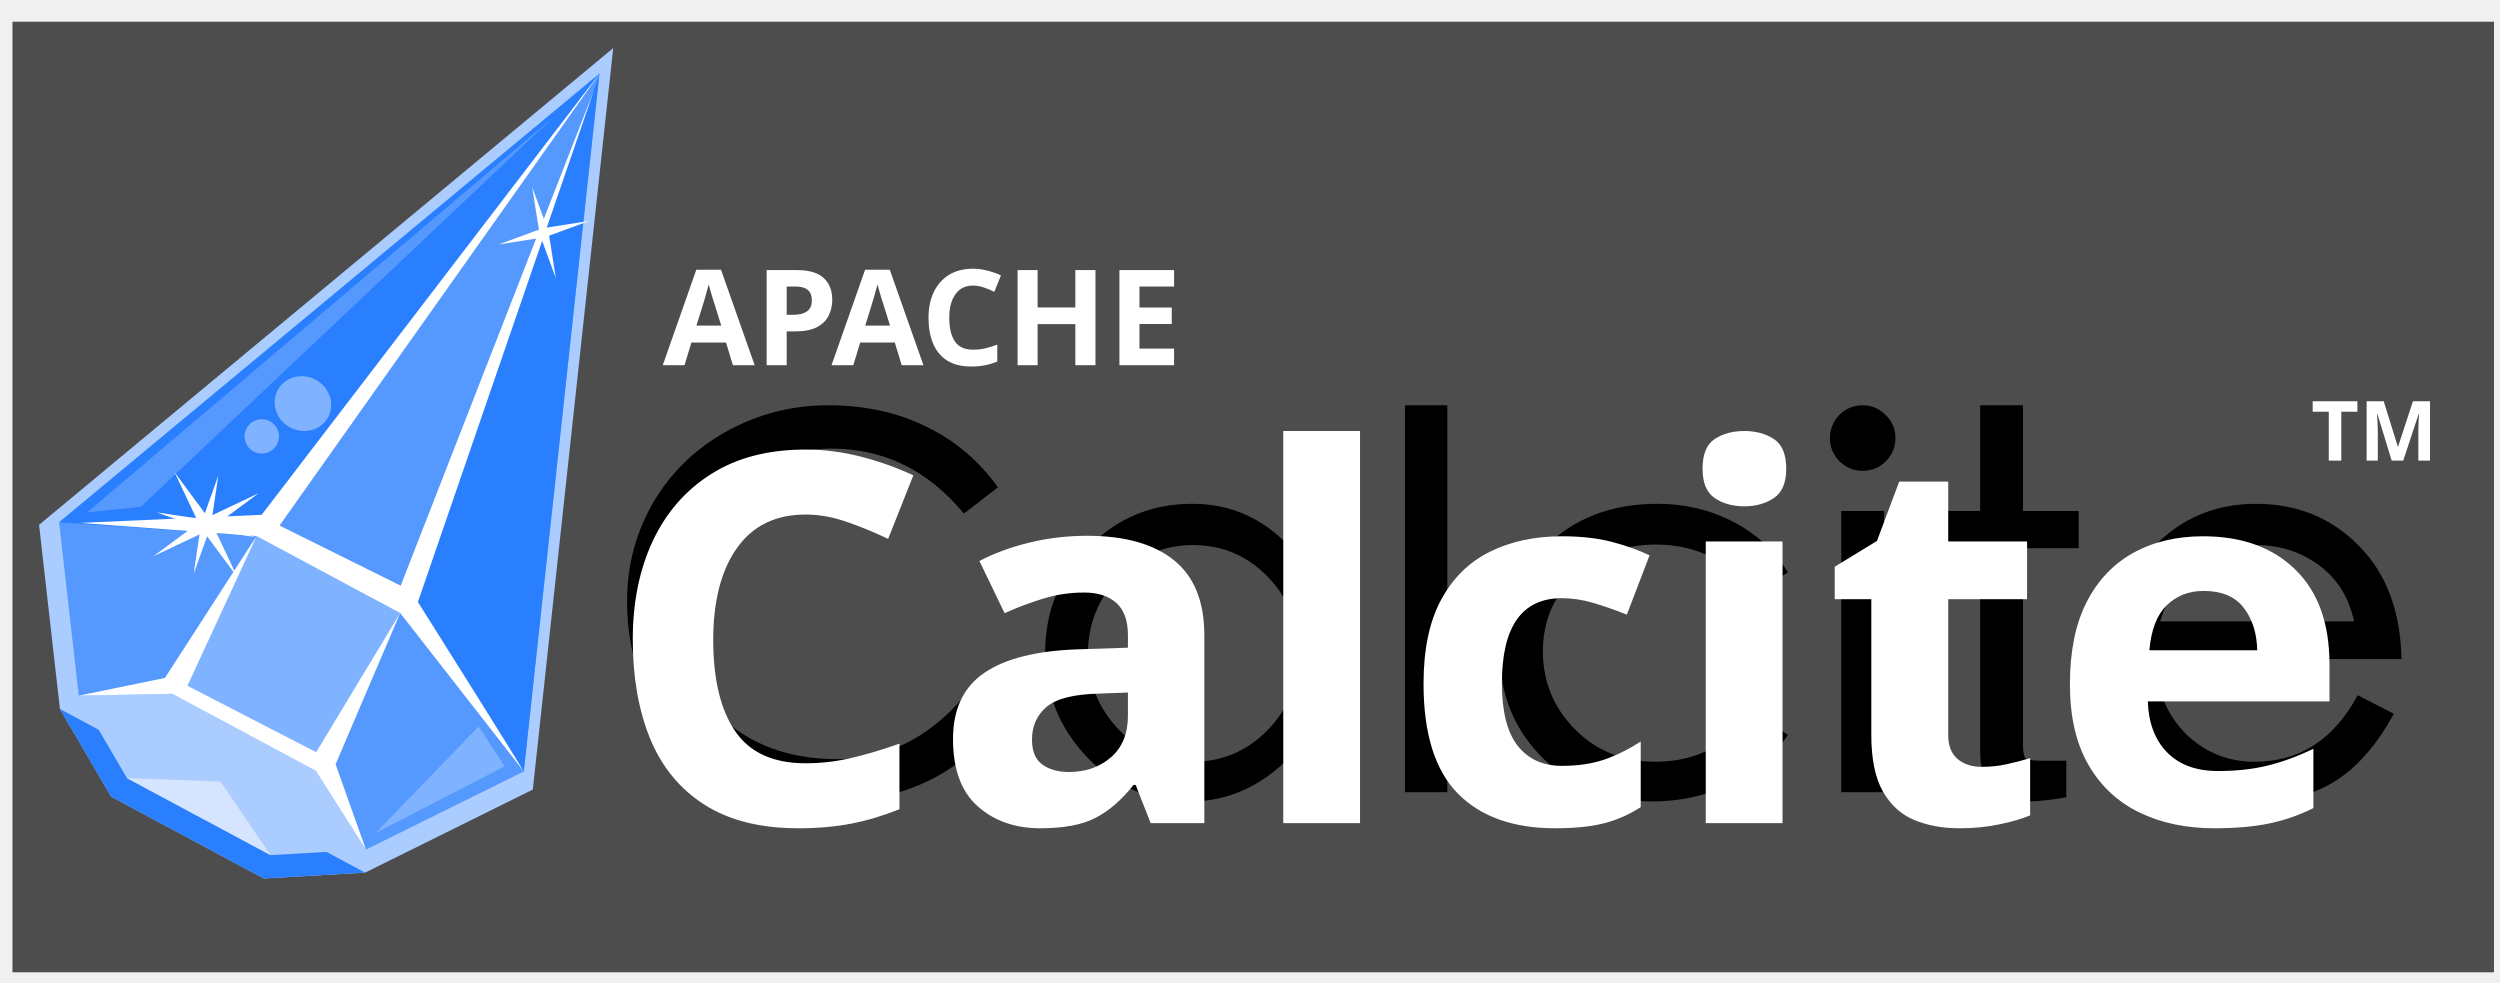
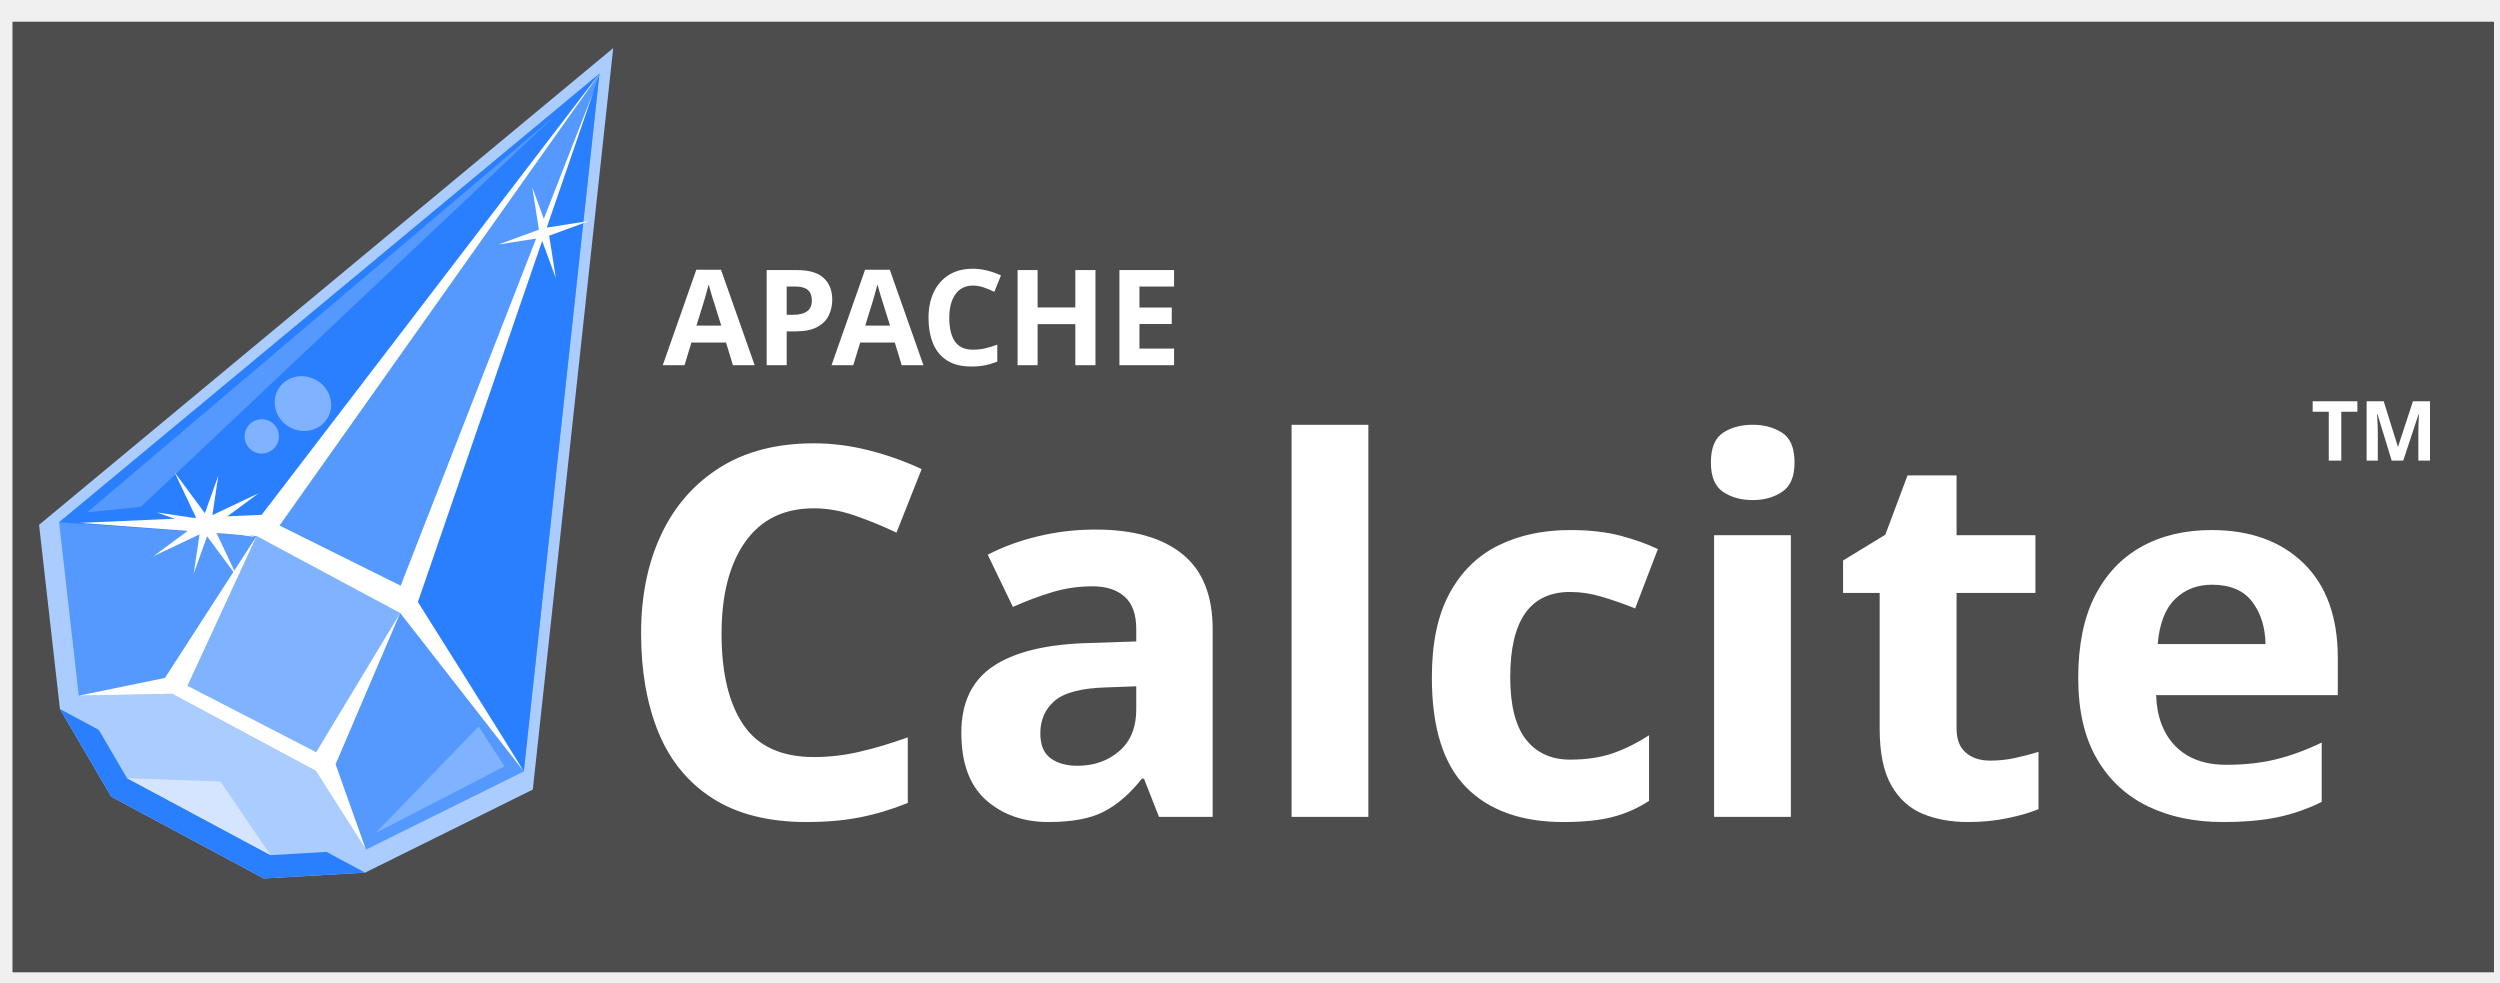
- <svg xmlns="http://www.w3.org/2000/svg" xmlns:xlink="http://www.w3.org/1999/xlink" width="318mm" height="125mm" viewBox="0 0 318 125" version="1.1" id="svg8">
+ <svg xmlns="http://www.w3.org/2000/svg" width="318mm" height="125mm" viewBox="0 0 318 125" version="1.1" id="svg8">
  <defs id="defs2" />
  <g id="layer1" transform="translate(0,-172)">
    <rect style="opacity:1;fill:#4d4d4d;fill-opacity:1;fill-rule:nonzero;stroke:none;stroke-width:0.313;stroke-miterlimit:4;stroke-dasharray:none;stroke-opacity:1" id="rect2298" width="315.648" height="120.915" x="1.587" y="174.762" />
    <text xml:space="preserve" style="font-style:normal;font-variant:normal;font-weight:600;font-stretch:normal;font-size:19.756px;line-height:1.25;font-family:'URW Gothic L';-inkscape-font-specification:'URW Gothic L Semi-Bold';letter-spacing:0px;word-spacing:0px;fill:#ffffff;fill-opacity:1;stroke:none;stroke-width:0.265;" x="84.306" y="218.45" id="text1538">
      <tspan x="84.306" y="218.45" style="font-style:normal;font-variant:normal;font-weight:bold;font-stretch:normal;font-size:16.933px;font-family:'Heiti TC';-inkscape-font-specification:'Heiti TC Bold';stroke-width:0.265;fill:#ffffff;" id="tspan1540">APACHE</tspan>
    </text>
-     <path xlink:href="#text1546" style="font-style:normal;font-variant:normal;font-weight:normal;font-stretch:normal;font-size:65.617px;line-height:1.25;font-family:Silom;-inkscape-font-specification:Silom;letter-spacing:0px;word-spacing:0px;fill:#000000;fill-opacity:1;stroke:none;stroke-width:0.265" id="path1569" d="m 105.352,223.551 c -4.593,0 -8.881,1.094 -12.861,3.281 -3.981,2.187 -7.108,5.205 -9.383,9.055 -2.231,3.85 -3.346,8.05 -3.346,12.6 0,7.349 2.428,13.428 7.283,18.24 4.856,4.812 11.09,7.219 18.701,7.219 9.011,0 16.098,-3.325 21.26,-9.975 l -4.396,-3.346 c -4.549,5.293 -9.908,7.939 -16.076,7.939 -6.168,0 -11.199,-1.86 -15.092,-5.578 -3.85,-3.762 -5.775,-8.421 -5.775,-13.977 0,-5.599 1.969,-10.322 5.906,-14.172 3.981,-3.85 8.706,-5.775 14.174,-5.775 6.693,0 12.314,2.756 16.863,8.268 l 4.33,-3.346 c -2.45,-3.412 -5.511,-5.992 -9.186,-7.742 -3.631,-1.794 -7.765,-2.691 -12.402,-2.691 z m 73.365,0 v 49.213 h 5.381 v -49.213 z m 58.184,0 c -1.137,0 -2.122,0.417 -2.953,1.248 -0.787,0.831 -1.182,1.814 -1.182,2.951 10e-6,1.094 0.394,2.058 1.182,2.889 0.831,0.831 1.816,1.246 2.953,1.246 1.181,0 2.166,-0.394 2.953,-1.182 0.831,-0.831 1.246,-1.816 1.246,-2.953 0,-1.181 -0.415,-2.164 -1.246,-2.951 -0.787,-0.831 -1.772,-1.248 -2.953,-1.248 z m 14.975,0 v 13.451 h -6.168 v 4.725 h 6.168 v 25.787 c 0,2.231 0.504,3.872 1.51,4.922 1.006,1.006 2.558,1.51 4.658,1.51 1.094,0 2.689,-0.175 4.789,-0.525 v -4.658 h -3.148 c -1.05,0 -1.706,-0.089 -1.969,-0.264 -0.262,-0.219 -0.395,-0.786 -0.395,-1.705 v -25.066 h 7.088 v -4.725 h -7.088 v -13.451 z m -100.23,12.533 c -5.206,0 -9.623,1.86 -13.254,5.578 -3.631,3.675 -5.447,8.115 -5.447,13.32 0,5.162 1.794,9.623 5.381,13.385 3.631,3.718 7.984,5.578 13.059,5.578 5.074,0 9.558,-2.145 13.451,-6.432 v 5.25 h 5.314 v -35.762 h -5.314 v 5.447 c -3.543,-4.243 -7.94,-6.365 -13.189,-6.365 z m 59.174,0 c -5.905,0 -10.717,1.881 -14.436,5.643 -3.718,3.718 -5.578,8.202 -5.578,13.451 0,5.249 1.837,9.69 5.512,13.32 3.718,3.631 8.334,5.447 13.846,5.447 3.543,0 6.823,-0.722 9.842,-2.166 3.062,-1.444 5.535,-3.543 7.416,-6.299 l -4.199,-2.887 c -3.412,4.199 -7.613,6.299 -12.6,6.299 -4.156,0 -7.589,-1.379 -10.301,-4.135 -2.712,-2.756 -4.068,-6.059 -4.068,-9.908 0,-3.85 1.377,-7.064 4.133,-9.645 2.756,-2.625 6.168,-3.938 10.236,-3.938 5.162,0 9.34,2.079 12.533,6.234 l 4.266,-2.691 c -1.662,-2.756 -3.98,-4.899 -6.955,-6.43 -2.931,-1.531 -6.147,-2.297 -9.646,-2.297 z m 76.15,0 c -5.206,0 -9.58,1.86 -13.123,5.578 -3.5,3.718 -5.248,8.179 -5.248,13.385 0,5.206 1.748,9.668 5.248,13.387 3.5,3.675 7.94,5.512 13.32,5.512 3.893,0 7.239,-0.898 10.039,-2.691 2.8,-1.837 5.229,-4.659 7.285,-8.465 l -4.594,-2.361 c -3.018,5.643 -7.393,8.465 -13.123,8.465 -3.368,0 -6.279,-1.181 -8.729,-3.543 -2.406,-2.406 -3.717,-5.579 -3.936,-9.516 h 31.363 c -0.131,-6.124 -1.946,-10.936 -5.445,-14.436 -3.5,-3.543 -7.853,-5.314 -13.059,-5.314 z m -52.76,0.918 v 35.762 h 5.447 v -35.762 z m -82.498,4.332 c 3.762,0 6.933,1.334 9.514,4.002 2.581,2.625 3.871,5.905 3.871,9.842 0,3.893 -1.313,7.153 -3.938,9.777 -2.625,2.625 -5.752,3.938 -9.383,3.938 -3.675,0 -6.825,-1.356 -9.449,-4.068 -2.625,-2.756 -3.936,-5.993 -3.936,-9.711 10e-6,-3.718 1.29,-6.934 3.871,-9.646 2.581,-2.756 5.731,-4.133 9.449,-4.133 z m 135.258,0 c 3.018,0 5.687,0.853 8.006,2.559 2.318,1.706 3.807,4.09 4.463,7.152 h -24.672 c 2.012,-6.474 6.079,-9.711 12.203,-9.711 z" />
-     <text xml:space="preserve" style="font-style:normal;font-variant:normal;font-weight:bold;font-stretch:normal;font-size:65.617px;line-height:1.25;font-family:'Heiti TC';-inkscape-font-specification:'Heiti TC Bold';letter-spacing:0px;word-spacing:0px;fill:#ffffff;fill-opacity:1;stroke:none;stroke-width:0.265;" x="76.677" y="276.701" id="text1546">
-       <tspan id="tspan1544" x="76.677" y="276.701" style="font-style:normal;font-variant:normal;font-weight:bold;font-stretch:normal;font-size:65.617px;font-family:'Heiti TC';-inkscape-font-specification:'Heiti TC Bold';fill:#ffffff;stroke-width:0.265;">Calcite<tspan style="font-style:normal;font-variant:normal;font-weight:bold;font-stretch:normal;font-size:14.111px;line-height:0.25;font-family:'Heiti TC';-inkscape-font-specification:'Heiti TC Bold';baseline-shift:super;fill:#ffffff;" id="tspan1208" />
+     <text xml:space="preserve" style="font-style:normal;font-variant:normal;font-weight:bold;font-stretch:normal;font-size:65.617px;line-height:1.25;font-family:'Heiti TC';-inkscape-font-specification:'Heiti TC Bold';letter-spacing:0px;word-spacing:0px;fill:#ffffff;fill-opacity:1;stroke:none;stroke-width:0.265" x="77.736" y="275.907" id="text1546">
+       <tspan id="tspan1544" x="77.736" y="275.907" style="font-style:normal;font-variant:normal;font-weight:bold;font-stretch:normal;font-size:65.617px;font-family:'Heiti TC';-inkscape-font-specification:'Heiti TC Bold';fill:#ffffff;stroke-width:0.265">Calcite<tspan style="font-style:normal;font-variant:normal;font-weight:bold;font-stretch:normal;font-size:14.111px;line-height:0.25;font-family:'Heiti TC';-inkscape-font-specification:'Heiti TC Bold';baseline-shift:super;fill:#ffffff" id="tspan1208" />
      </tspan>
    </text>
    <text xml:space="preserve" style="font-style:normal;font-variant:normal;font-weight:normal;font-stretch:normal;font-size:10.583px;line-height:1.25;font-family:Silom;-inkscape-font-specification:Silom;letter-spacing:0px;word-spacing:0px;fill:#ffffff;fill-opacity:1;stroke:none;stroke-width:0.265;" x="293.952" y="230.59" id="text939">
      <tspan id="tspan937" x="293.952" y="230.59" style="font-style:normal;font-variant:normal;font-weight:bold;font-stretch:normal;font-family:'Heiti TC';-inkscape-font-specification:'Heiti TC Bold';stroke-width:0.265;fill:#ffffff;">TM</tspan>
    </text>
    <g id="g2277" transform="rotate(28.16413,50.95853,228.3509)">
      <path style="opacity:1;fill:#aaccff;fill-opacity:1;fill-rule:nonzero;stroke:none;stroke-width:0.313;stroke-miterlimit:4;stroke-dasharray:none;stroke-opacity:1" d="m 72.769,278.659 -11.011,6.741 -11.011,-0.006 -11.011,-0.006 -11.011,-6.754 -13.399,-19.4 35.762,-87.933 35.501,87.975 z" id="path1365" />
      <path id="path1367" d="m 72.769,278.659 -11.011,6.741 -11.011,-0.006 -11.011,-0.006 -11.011,-6.754 44.043,0.025 z" style="opacity:1;fill:#2a7fff;fill-opacity:1;fill-rule:nonzero;stroke:none;stroke-width:0.313;stroke-miterlimit:4;stroke-dasharray:none;stroke-opacity:1" />
      <path id="path1308" d="m 71.481,276.029 -10.362,6.344 -10.362,-0.006 -10.362,-0.006 -10.362,-6.356 -12.61,-18.257 33.655,-82.752 33.41,82.792 z" style="opacity:1;fill:#aaccff;fill-opacity:1;fill-rule:nonzero;stroke:none;stroke-width:0.683;stroke-miterlimit:4;stroke-dasharray:none;stroke-opacity:1" />
      <path style="opacity:1;fill:#5599ff;fill-opacity:1;fill-rule:nonzero;stroke:none;stroke-width:0.683;stroke-miterlimit:4;stroke-dasharray:none;stroke-opacity:1" d="m 71.481,276.029 -10.362,-5.827 -10.362,-0.006 -10.362,-0.006 -10.362,5.815 -12.61,-18.257 33.655,-82.752 33.41,82.792 z" id="path1313" />
      <path id="path1315" d="m 61.119,247.448 -10.362,-0.006 -10.362,-0.006 -22.972,10.312 33.655,-82.752 33.41,82.792 z" style="opacity:1;fill:#2a7fff;fill-opacity:1;fill-rule:nonzero;stroke:none;stroke-width:0.683;stroke-miterlimit:4;stroke-dasharray:none;stroke-opacity:1" />
      <path id="path1319" d="m 61.119,270.202 -20.724,-0.012 v -22.754 l 10.683,-72.441 10.041,72.453 z" style="opacity:1;fill:#80b3ff;fill-opacity:1;fill-rule:nonzero;stroke:none;stroke-width:0.683;stroke-miterlimit:4;stroke-dasharray:none;stroke-opacity:1" />
      <path id="path1321" transform="matrix(0.2645833,0,0,0.2645833,0,156)" d="m 193.049,71.793 -40.377,273.791 39.164,0.023 39.164,0.021 z" style="opacity:1;fill:#5599ff;fill-opacity:1;fill-rule:nonzero;stroke:none;stroke-width:2.582;stroke-miterlimit:4;stroke-dasharray:none;stroke-opacity:1" />
      <path style="opacity:1;fill:#d5e5ff;fill-opacity:1;fill-rule:nonzero;stroke:none;stroke-width:0.683;stroke-miterlimit:4;stroke-dasharray:none;stroke-opacity:1" d="m 61.119,282.373 -20.724,-0.012 10.683,-5.237 z" id="path1345" />
      <path id="path1351" d="m 30.032,276.005 8.601,-7.161 1.761,-21.407 1.233,20.94 18.428,-0.281 1.063,-20.647 1.837,20.834 8.526,7.747 -10.362,-5.827 -20.724,-0.012 z" style="fill:#ffffff;fill-opacity:1;stroke:none;stroke-width:0.265px;stroke-linecap:butt;stroke-linejoin:miter;stroke-opacity:1" />
      <path id="path1353" d="m 19.804,256.557 19.884,-11.812 c 0,0 10.993,-67.236 11.39,-69.75 l -8.744,69.882 17.198,-0.529 -8.057,-67.104 10.967,67.897 c 0,0 19.665,11.191 22.046,12.646 l -23.369,-10.34 -20.724,-0.012 z" style="fill:#ffffff;stroke:none;stroke-width:0.265px;stroke-linecap:butt;stroke-linejoin:miter;stroke-opacity:1" />
      <path id="path1355" d="m 19.976,254.931 28.575,-72.364 -22.886,68.527 z" style="fill:#5599ff;fill-opacity:1;stroke:none;stroke-width:0.265px;stroke-linecap:butt;stroke-linejoin:miter;stroke-opacity:1" />
      <path id="path1357" d="m 71.57,273.584 10.451,-15.214 -5.292,-2.91 z" style="fill:#80b3ff;fill-opacity:1;stroke:none;stroke-width:0.265px;stroke-linecap:butt;stroke-linejoin:miter;stroke-opacity:1" />
      <ellipse ry="3.44" rx="3.638" cy="229.796" cx="37.637" id="path1359" style="opacity:1;fill:#80b3ff;fill-opacity:1;fill-rule:nonzero;stroke:none;stroke-width:0.755;stroke-miterlimit:4;stroke-dasharray:none;stroke-opacity:1" />
      <ellipse style="opacity:1;fill:#80b3ff;fill-opacity:1;fill-rule:nonzero;stroke:none;stroke-width:0.466;stroke-miterlimit:4;stroke-dasharray:none;stroke-opacity:1" id="ellipse1361" cx="34.991" cy="235.947" rx="2.183" ry="2.183" />
      <path transform="matrix(0.315671,0.2059889,-0.2059889,0.315671,69.11889,182.1221)" style="opacity:1;fill:#ffffff;fill-opacity:1;fill-rule:nonzero;stroke:none;stroke-width:0.313;stroke-miterlimit:4;stroke-dasharray:none;stroke-opacity:1" id="path2189" d="m 39.952,199.104 -18.725,2.565 -1.119,18.866 -2.565,-18.725 -18.866,-1.119 18.725,-2.565 1.119,-18.866 2.565,18.725 z" />
      <path d="m 39.952,199.104 -18.725,2.565 -1.119,18.866 -2.565,-18.725 -18.866,-1.119 18.725,-2.565 1.119,-18.866 2.565,18.725 z" id="path2193" style="opacity:1;fill:#ffffff;fill-opacity:1;fill-rule:nonzero;stroke:none;stroke-width:0.313;stroke-miterlimit:4;stroke-dasharray:none;stroke-opacity:1" transform="matrix(0.06411971,0.3049603,-0.3049603,0.06411971,93.76167,230.4951)" />
      <path transform="matrix(0.1882428,0.2202666,-0.2202666,0.1882428,94.80711,154.27)" d="m 39.952,199.104 -18.725,2.565 -1.119,18.866 -2.565,-18.725 -18.866,-1.119 18.725,-2.565 1.119,-18.866 2.565,18.725 z" id="path2219" style="opacity:1;fill:#ffffff;fill-opacity:1;fill-rule:nonzero;stroke:none;stroke-width:0.313;stroke-miterlimit:4;stroke-dasharray:none;stroke-opacity:1" />
    </g>
  </g>
</svg>
